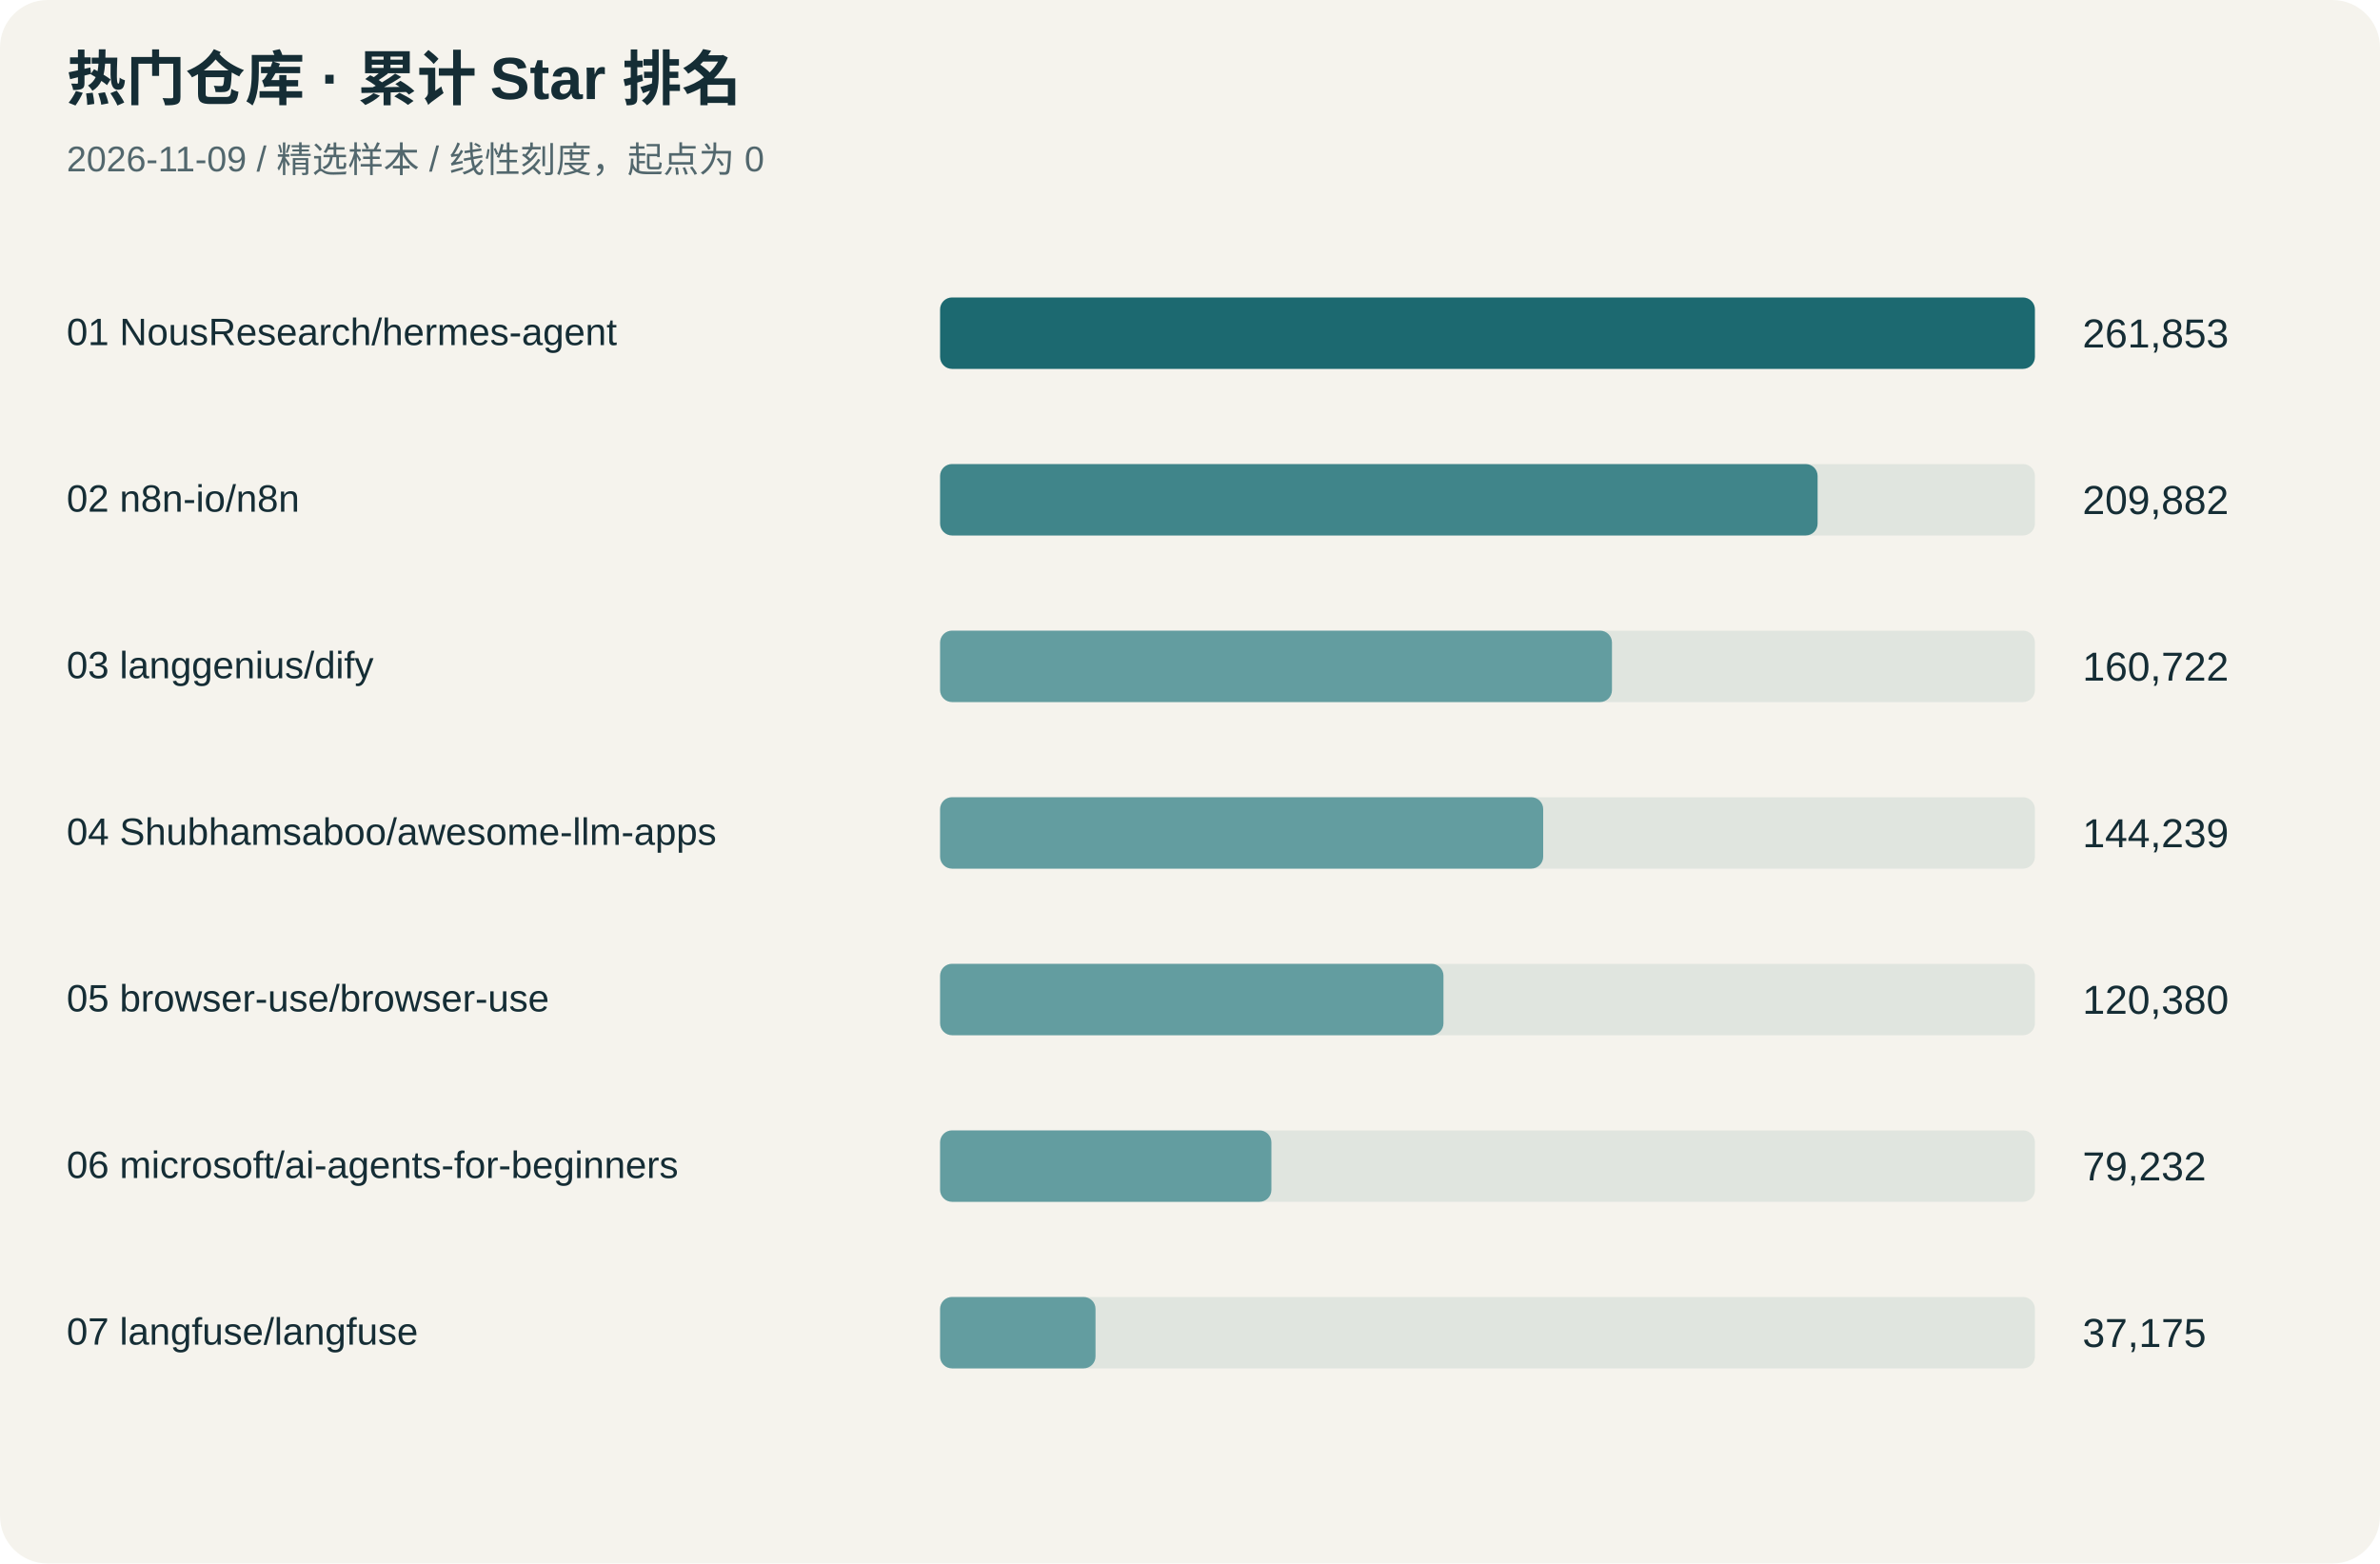
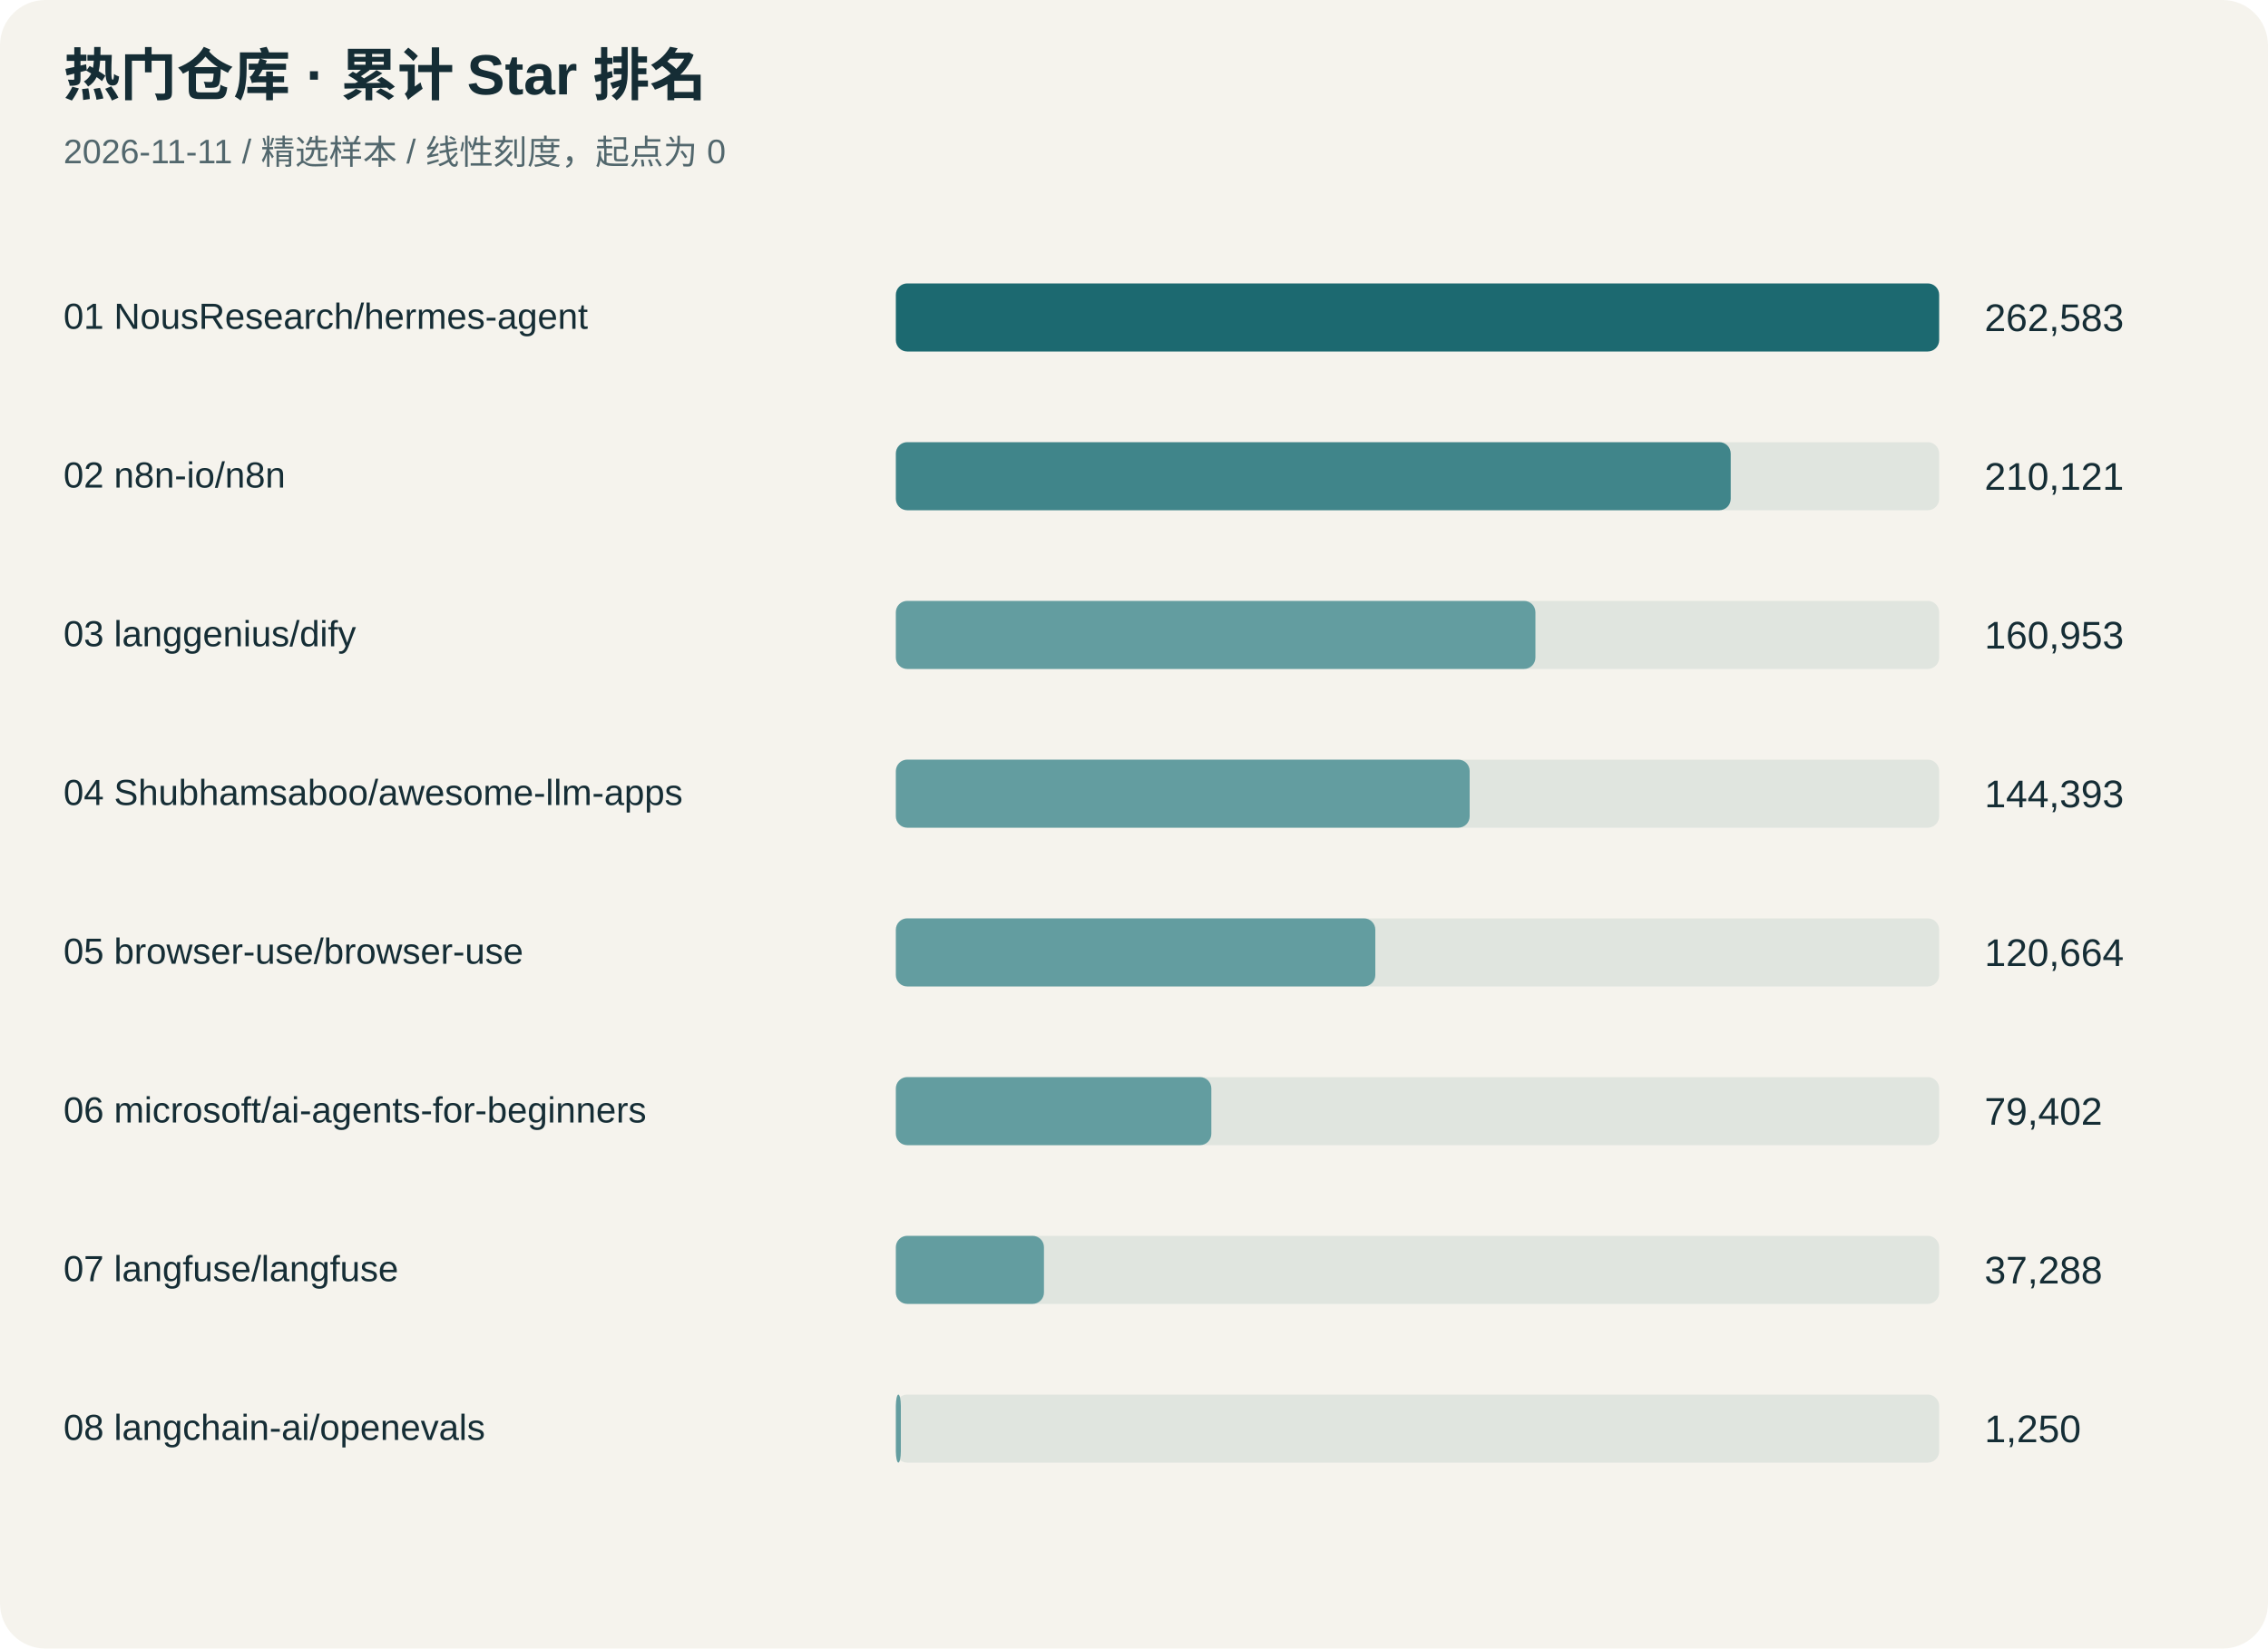
- <svg xmlns="http://www.w3.org/2000/svg" viewBox="0 0 1000 657" role="img" aria-labelledby="title desc">
+ <svg xmlns="http://www.w3.org/2000/svg" viewBox="0 0 1000 727" role="img" aria-labelledby="title desc">
  <rect width="100%" height="100%" rx="20" fill="#f5f3ed" />
  <g font-family="Segoe UI,Microsoft YaHei,Arial,sans-serif" fill="#152d35">
    <text x="28" y="42" font-size="25" font-weight="700">热门仓库 · 累计 Star 排名</text>
-     <text x="28" y="72" font-size="15" fill="#52676d">2026-11-09 / 精选样本 / 线性刻度，起点为 0</text>
+     <text x="28" y="72" font-size="15" fill="#52676d">2026-11-11 / 精选样本 / 线性刻度，起点为 0</text>
    <text x="28" y="145" font-size="16">01  NousResearch/hermes-agent</text>
    <rect x="395" y="125" width="460" height="30" rx="5" fill="#e0e5df" />
    <rect x="395" y="125" width="460.0" height="30" rx="5" fill="#1c6970" />
-     <text x="875" y="146" font-size="17">261,853</text>
+     <text x="875" y="146" font-size="17">262,583</text>
    <text x="28" y="215" font-size="16">02  n8n-io/n8n</text>
    <rect x="395" y="195" width="460" height="30" rx="5" fill="#e0e5df" />
-     <rect x="395" y="195" width="368.7" height="30" rx="5" fill="#40858a" />
-     <text x="875" y="216" font-size="17">209,882</text>
+     <rect x="395" y="195" width="368.1" height="30" rx="5" fill="#40858a" />
+     <text x="875" y="216" font-size="17">210,121</text>
    <text x="28" y="285" font-size="16">03  langgenius/dify</text>
    <rect x="395" y="265" width="460" height="30" rx="5" fill="#e0e5df" />
-     <rect x="395" y="265" width="282.3" height="30" rx="5" fill="#639da0" />
-     <text x="875" y="286" font-size="17">160,722</text>
+     <rect x="395" y="265" width="282.0" height="30" rx="5" fill="#639da0" />
+     <text x="875" y="286" font-size="17">160,953</text>
    <text x="28" y="355" font-size="16">04  Shubhamsaboo/awesome-llm-apps</text>
    <rect x="395" y="335" width="460" height="30" rx="5" fill="#e0e5df" />
-     <rect x="395" y="335" width="253.4" height="30" rx="5" fill="#639da0" />
-     <text x="875" y="356" font-size="17">144,239</text>
+     <rect x="395" y="335" width="253.0" height="30" rx="5" fill="#639da0" />
+     <text x="875" y="356" font-size="17">144,393</text>
    <text x="28" y="425" font-size="16">05  browser-use/browser-use</text>
    <rect x="395" y="405" width="460" height="30" rx="5" fill="#e0e5df" />
-     <rect x="395" y="405" width="211.5" height="30" rx="5" fill="#639da0" />
-     <text x="875" y="426" font-size="17">120,380</text>
+     <rect x="395" y="405" width="211.4" height="30" rx="5" fill="#639da0" />
+     <text x="875" y="426" font-size="17">120,664</text>
    <text x="28" y="495" font-size="16">06  microsoft/ai-agents-for-beginners</text>
    <rect x="395" y="475" width="460" height="30" rx="5" fill="#e0e5df" />
-     <rect x="395" y="475" width="139.2" height="30" rx="5" fill="#639da0" />
-     <text x="875" y="496" font-size="17">79,232</text>
+     <rect x="395" y="475" width="139.1" height="30" rx="5" fill="#639da0" />
+     <text x="875" y="496" font-size="17">79,402</text>
    <text x="28" y="565" font-size="16">07  langfuse/langfuse</text>
    <rect x="395" y="545" width="460" height="30" rx="5" fill="#e0e5df" />
    <rect x="395" y="545" width="65.3" height="30" rx="5" fill="#639da0" />
-     <text x="875" y="566" font-size="17">37,175</text>
+     <text x="875" y="566" font-size="17">37,288</text>
+     <text x="28" y="635" font-size="16">08  langchain-ai/openevals</text>
+     <rect x="395" y="615" width="460" height="30" rx="5" fill="#e0e5df" />
+     <rect x="395" y="615" width="2.2" height="30" rx="5" fill="#639da0" />
+     <text x="875" y="636" font-size="17">1,250</text>
  </g>
</svg>
